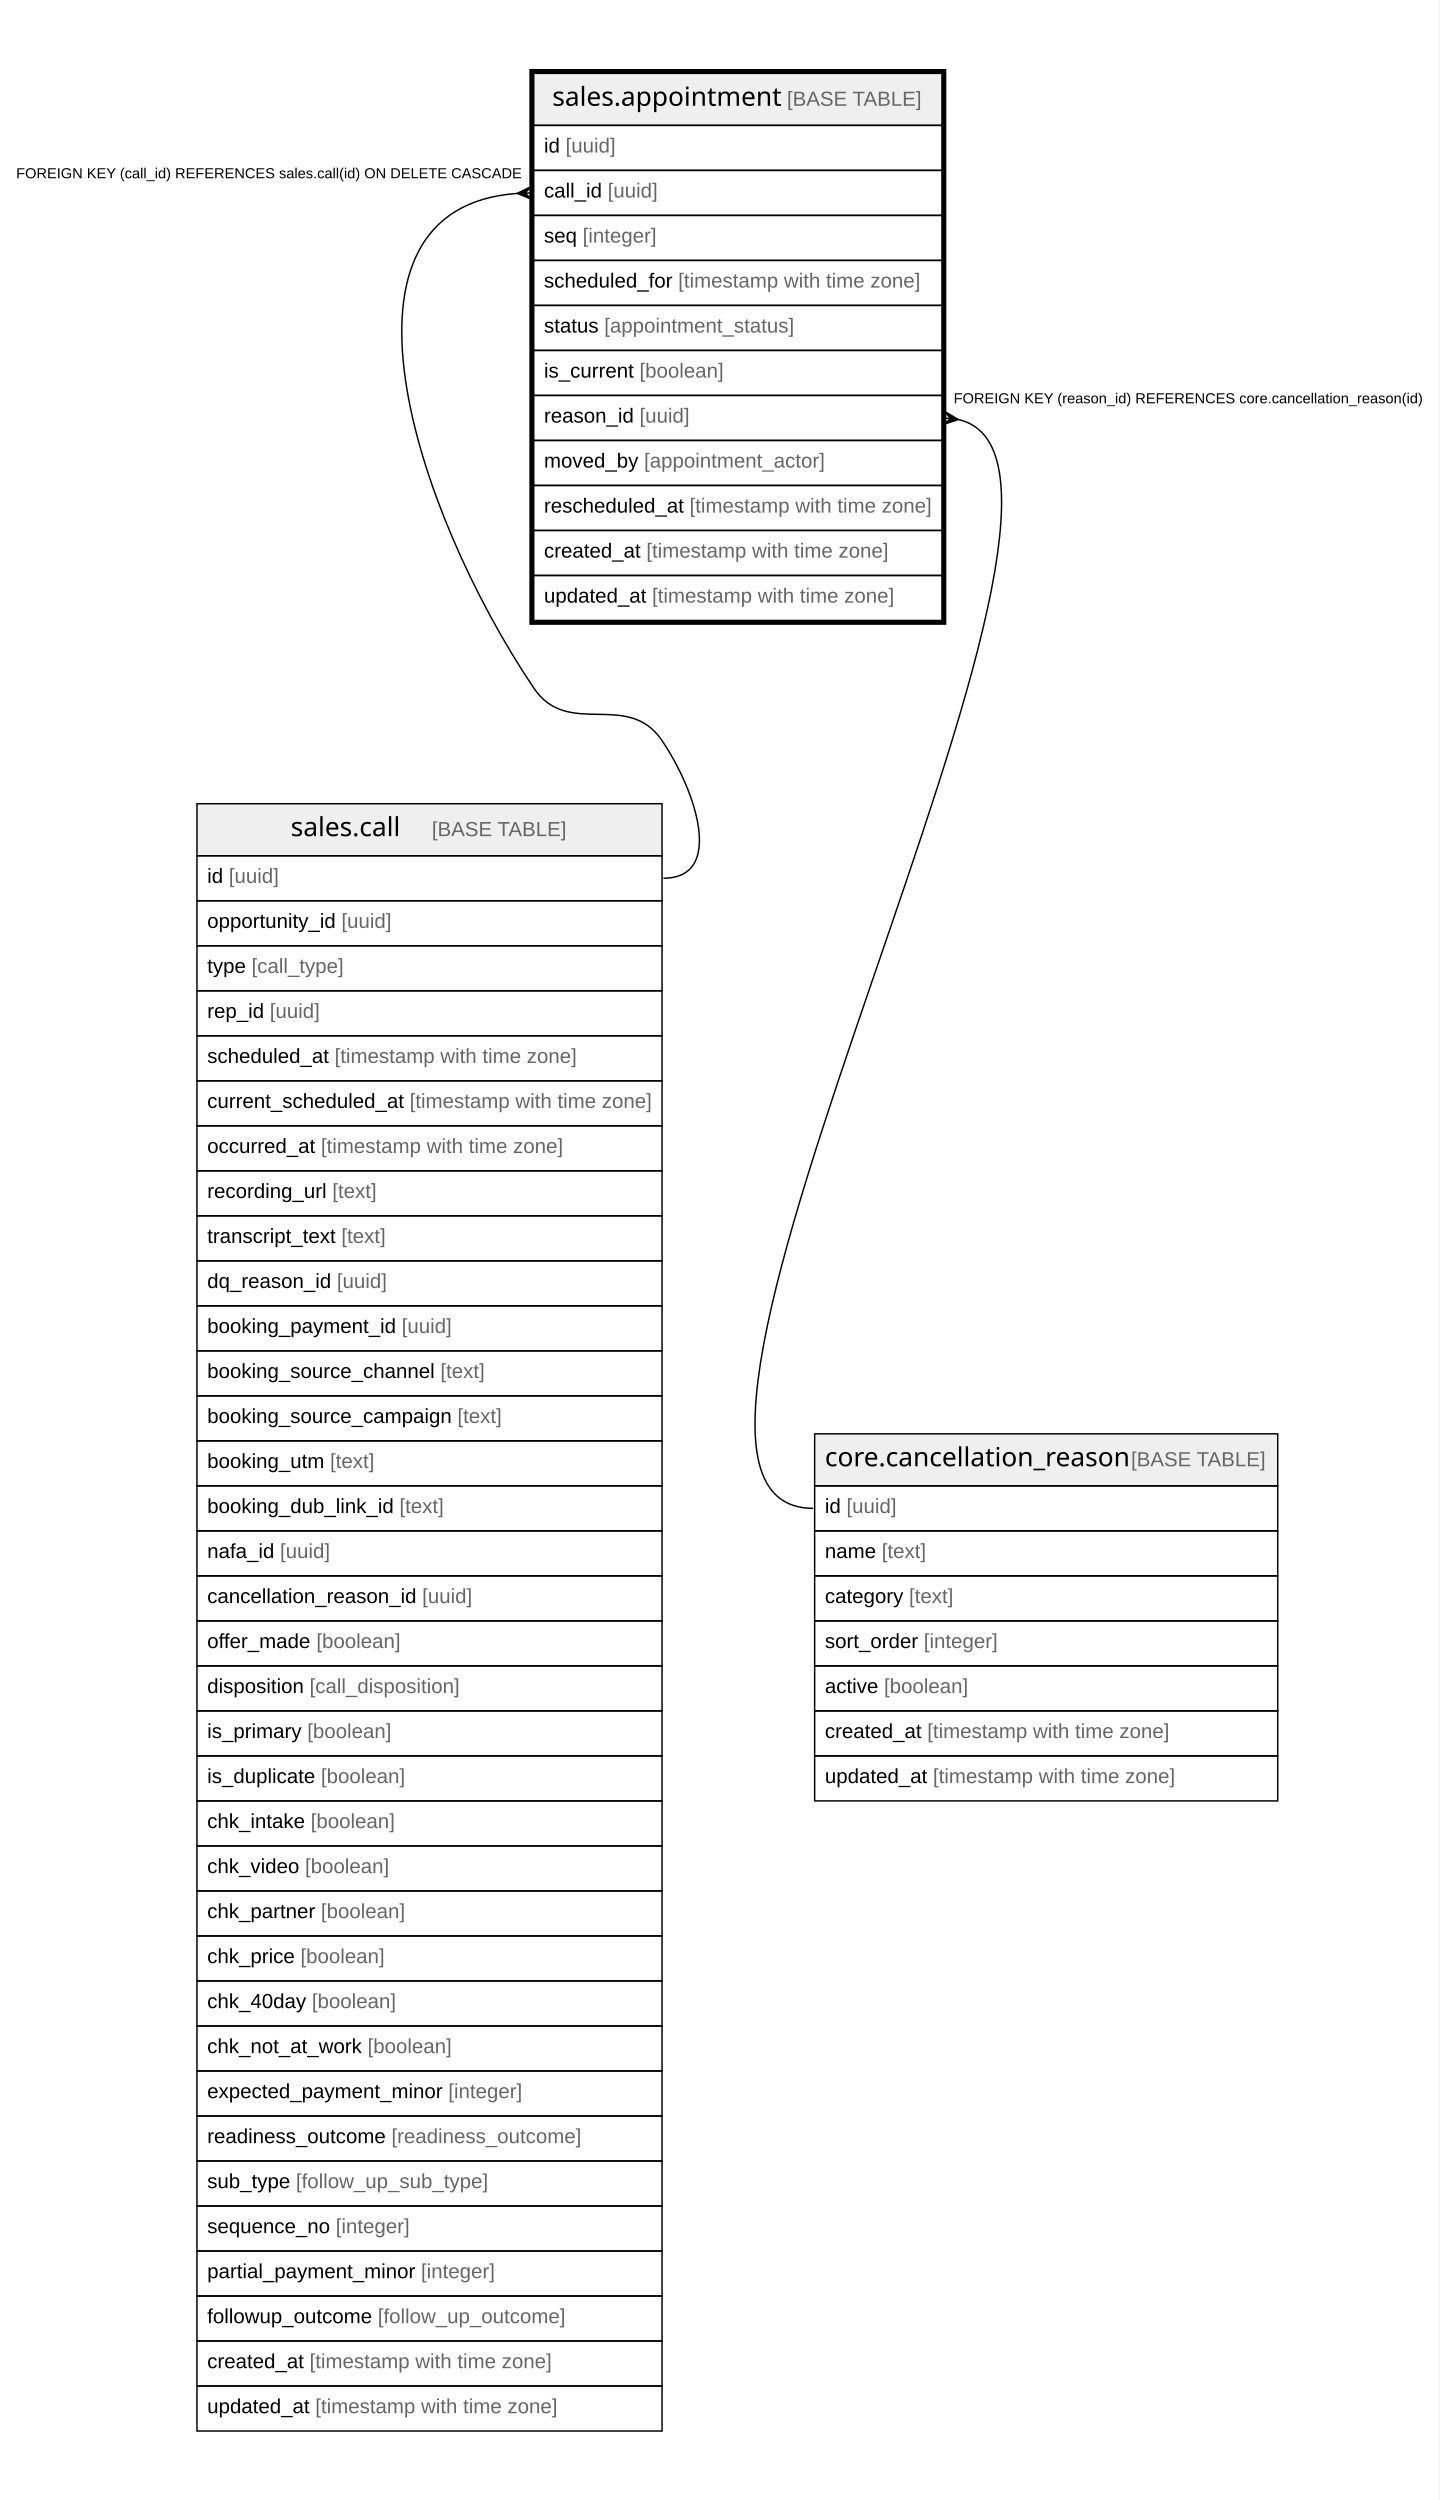
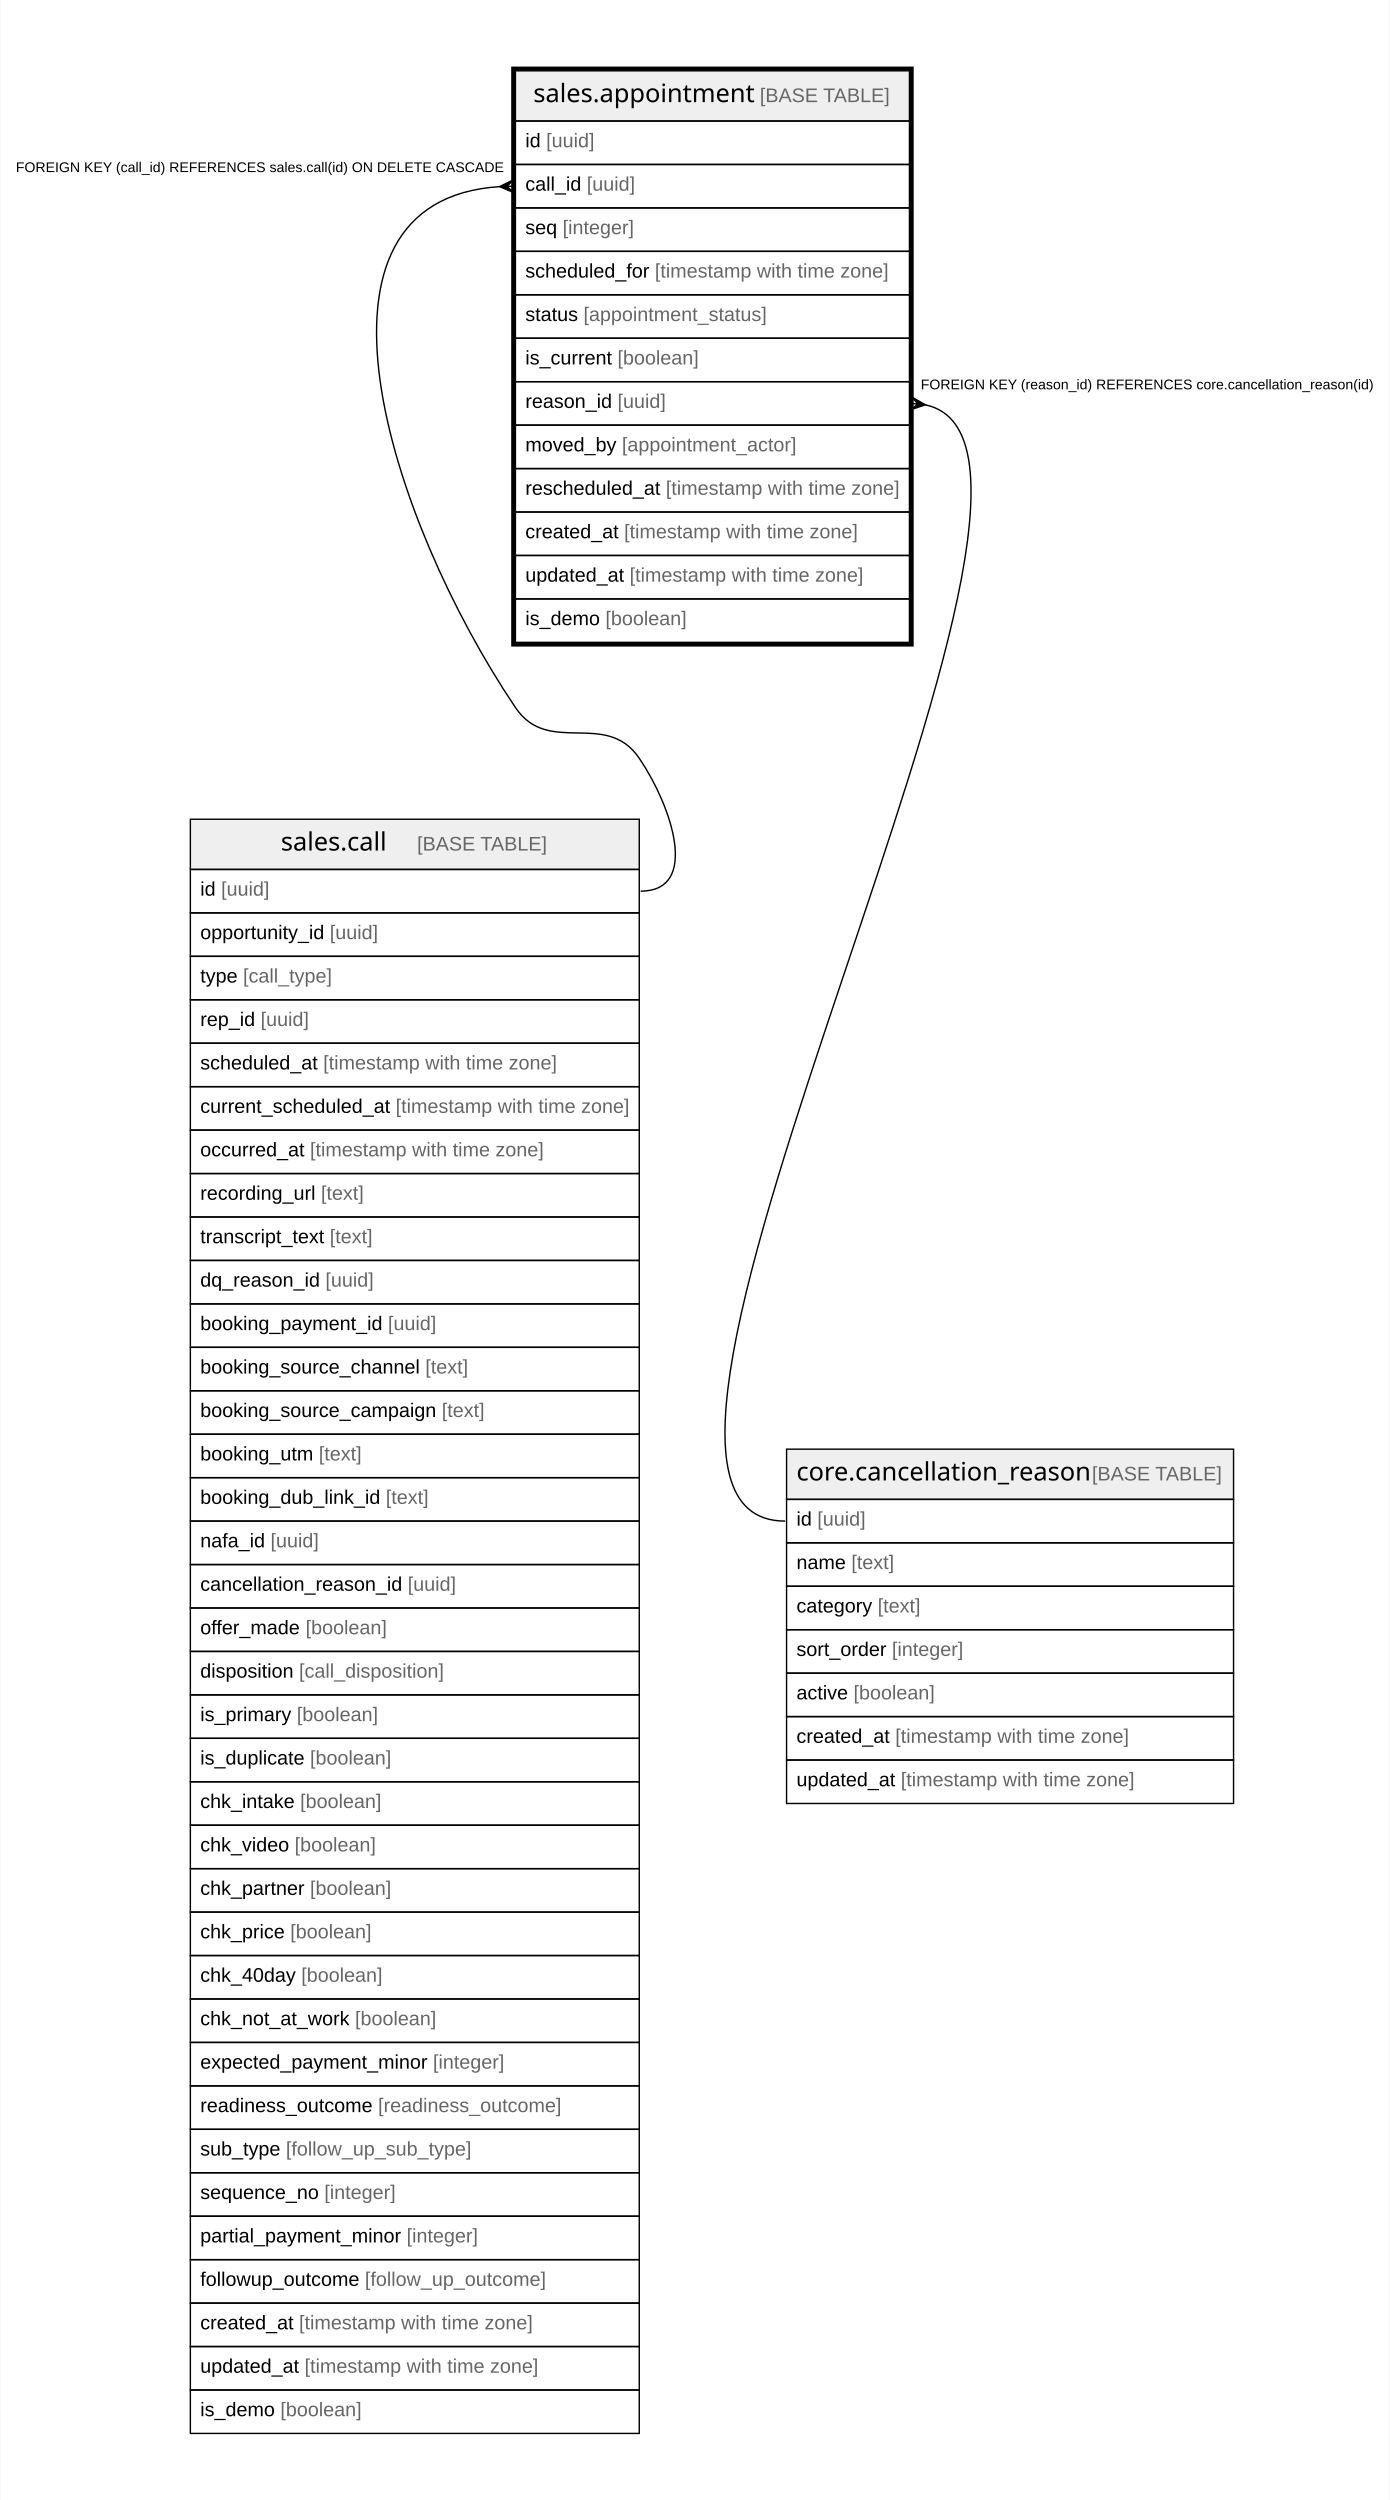
- <svg xmlns="http://www.w3.org/2000/svg" width="985pt" height="1711pt" viewBox="0.00 0.00 984.77 1710.80">
-   <g id="graph0" class="graph" transform="scale(1 1) rotate(0) translate(4 1706.8)">
-     <polygon fill="white" stroke="none" points="-4,4 -4,-1706.8 980.77,-1706.8 980.77,4 -4,4" />
+ <svg xmlns="http://www.w3.org/2000/svg" width="985pt" height="1772pt" viewBox="0.00 0.00 984.77 1772.40">
+   <g id="graph0" class="graph" transform="scale(1 1) rotate(0) translate(4 1768.4)">
+     <polygon fill="white" stroke="none" points="-4,4 -4,-1768.4 980.77,-1768.4 980.77,4 -4,4" />
    <g id="node1" class="node">
-       <polygon fill="#efefef" stroke="none" points="361.19,-1621 361.19,-1656.6 640.54,-1656.6 640.54,-1621 361.19,-1621" />
-       <polygon fill="none" stroke="black" points="361.19,-1621 361.19,-1656.6 640.54,-1656.6 640.54,-1621 361.19,-1621" />
-       <text text-anchor="start" x="373.88" y="-1634.4" font-family="Arial Bold" font-size="18.00">sales.appointment</text>
-       <text text-anchor="start" x="503.35" y="-1634.4" font-family="Arial" font-size="14.00">    </text>
-       <text text-anchor="start" x="534.47" y="-1634.4" font-family="Arial" font-size="14.00" fill="#666666">[BASE TABLE]</text>
+       <polygon fill="#efefef" stroke="none" points="361.19,-1682.6 361.19,-1718.2 640.54,-1718.2 640.54,-1682.6 361.19,-1682.6" />
+       <polygon fill="none" stroke="black" points="361.19,-1682.6 361.19,-1718.2 640.54,-1718.2 640.54,-1682.6 361.19,-1682.6" />
+       <text text-anchor="start" x="373.88" y="-1696" font-family="Arial Bold" font-size="18.00">sales.appointment</text>
+       <text text-anchor="start" x="503.35" y="-1696" font-family="Arial" font-size="14.00">    </text>
+       <text text-anchor="start" x="534.47" y="-1696" font-family="Arial" font-size="14.00" fill="#666666">[BASE TABLE]</text>
+       <polygon fill="none" stroke="black" points="361.19,-1651.8 361.19,-1682.6 640.54,-1682.6 640.54,-1651.8 361.19,-1651.8" />
+       <text text-anchor="start" x="368.19" y="-1664" font-family="Arial" font-size="14.00">id </text>
+       <text text-anchor="start" x="382.97" y="-1664" font-family="Arial" font-size="14.00" fill="#666666">[uuid]</text>
+       <polygon fill="none" stroke="black" points="361.19,-1621 361.19,-1651.8 640.54,-1651.8 640.54,-1621 361.19,-1621" />
+       <text text-anchor="start" x="368.19" y="-1633.2" font-family="Arial" font-size="14.00">call_id </text>
+       <text text-anchor="start" x="411.77" y="-1633.2" font-family="Arial" font-size="14.00" fill="#666666">[uuid]</text>
      <polygon fill="none" stroke="black" points="361.19,-1590.2 361.19,-1621 640.54,-1621 640.54,-1590.2 361.19,-1590.2" />
-       <text text-anchor="start" x="368.19" y="-1602.4" font-family="Arial" font-size="14.00">id </text>
-       <text text-anchor="start" x="382.97" y="-1602.4" font-family="Arial" font-size="14.00" fill="#666666">[uuid]</text>
+       <text text-anchor="start" x="368.19" y="-1602.4" font-family="Arial" font-size="14.00">seq </text>
+       <text text-anchor="start" x="394.65" y="-1602.4" font-family="Arial" font-size="14.00" fill="#666666">[integer]</text>
      <polygon fill="none" stroke="black" points="361.19,-1559.4 361.19,-1590.2 640.54,-1590.2 640.54,-1559.4 361.19,-1559.4" />
-       <text text-anchor="start" x="368.19" y="-1571.6" font-family="Arial" font-size="14.00">call_id </text>
-       <text text-anchor="start" x="411.77" y="-1571.6" font-family="Arial" font-size="14.00" fill="#666666">[uuid]</text>
+       <text text-anchor="start" x="368.19" y="-1571.6" font-family="Arial" font-size="14.00">scheduled_for </text>
+       <text text-anchor="start" x="460.03" y="-1571.6" font-family="Arial" font-size="14.00" fill="#666666">[timestamp with time zone]</text>
      <polygon fill="none" stroke="black" points="361.19,-1528.6 361.19,-1559.4 640.54,-1559.4 640.54,-1528.6 361.19,-1528.6" />
-       <text text-anchor="start" x="368.19" y="-1540.8" font-family="Arial" font-size="14.00">seq </text>
-       <text text-anchor="start" x="394.65" y="-1540.8" font-family="Arial" font-size="14.00" fill="#666666">[integer]</text>
+       <text text-anchor="start" x="368.19" y="-1540.8" font-family="Arial" font-size="14.00">status </text>
+       <text text-anchor="start" x="409.43" y="-1540.8" font-family="Arial" font-size="14.00" fill="#666666">[appointment_status]</text>
      <polygon fill="none" stroke="black" points="361.19,-1497.8 361.19,-1528.6 640.54,-1528.6 640.54,-1497.8 361.19,-1497.8" />
-       <text text-anchor="start" x="368.19" y="-1510" font-family="Arial" font-size="14.00">scheduled_for </text>
-       <text text-anchor="start" x="460.03" y="-1510" font-family="Arial" font-size="14.00" fill="#666666">[timestamp with time zone]</text>
+       <text text-anchor="start" x="368.19" y="-1510" font-family="Arial" font-size="14.00">is_current </text>
+       <text text-anchor="start" x="433.54" y="-1510" font-family="Arial" font-size="14.00" fill="#666666">[boolean]</text>
      <polygon fill="none" stroke="black" points="361.19,-1467 361.19,-1497.8 640.54,-1497.8 640.54,-1467 361.19,-1467" />
-       <text text-anchor="start" x="368.19" y="-1479.2" font-family="Arial" font-size="14.00">status </text>
-       <text text-anchor="start" x="409.43" y="-1479.2" font-family="Arial" font-size="14.00" fill="#666666">[appointment_status]</text>
+       <text text-anchor="start" x="368.19" y="-1479.2" font-family="Arial" font-size="14.00">reason_id </text>
+       <text text-anchor="start" x="433.57" y="-1479.2" font-family="Arial" font-size="14.00" fill="#666666">[uuid]</text>
      <polygon fill="none" stroke="black" points="361.19,-1436.2 361.19,-1467 640.54,-1467 640.54,-1436.2 361.19,-1436.2" />
-       <text text-anchor="start" x="368.19" y="-1448.4" font-family="Arial" font-size="14.00">is_current </text>
-       <text text-anchor="start" x="433.54" y="-1448.4" font-family="Arial" font-size="14.00" fill="#666666">[boolean]</text>
+       <text text-anchor="start" x="368.19" y="-1448.4" font-family="Arial" font-size="14.00">moved_by </text>
+       <text text-anchor="start" x="436.67" y="-1448.4" font-family="Arial" font-size="14.00" fill="#666666">[appointment_actor]</text>
      <polygon fill="none" stroke="black" points="361.19,-1405.4 361.19,-1436.2 640.54,-1436.2 640.54,-1405.4 361.19,-1405.4" />
-       <text text-anchor="start" x="368.19" y="-1417.6" font-family="Arial" font-size="14.00">reason_id </text>
-       <text text-anchor="start" x="433.57" y="-1417.6" font-family="Arial" font-size="14.00" fill="#666666">[uuid]</text>
+       <text text-anchor="start" x="368.19" y="-1417.6" font-family="Arial" font-size="14.00">rescheduled_at </text>
+       <text text-anchor="start" x="467.81" y="-1417.6" font-family="Arial" font-size="14.00" fill="#666666">[timestamp with time zone]</text>
      <polygon fill="none" stroke="black" points="361.19,-1374.6 361.19,-1405.4 640.54,-1405.4 640.54,-1374.6 361.19,-1374.6" />
-       <text text-anchor="start" x="368.19" y="-1386.8" font-family="Arial" font-size="14.00">moved_by </text>
-       <text text-anchor="start" x="436.67" y="-1386.8" font-family="Arial" font-size="14.00" fill="#666666">[appointment_actor]</text>
+       <text text-anchor="start" x="368.19" y="-1386.8" font-family="Arial" font-size="14.00">created_at </text>
+       <text text-anchor="start" x="438.23" y="-1386.8" font-family="Arial" font-size="14.00" fill="#666666">[timestamp with time zone]</text>
      <polygon fill="none" stroke="black" points="361.19,-1343.8 361.19,-1374.6 640.54,-1374.6 640.54,-1343.8 361.19,-1343.8" />
-       <text text-anchor="start" x="368.19" y="-1356" font-family="Arial" font-size="14.00">rescheduled_at </text>
-       <text text-anchor="start" x="467.81" y="-1356" font-family="Arial" font-size="14.00" fill="#666666">[timestamp with time zone]</text>
+       <text text-anchor="start" x="368.19" y="-1356" font-family="Arial" font-size="14.00">updated_at </text>
+       <text text-anchor="start" x="442.14" y="-1356" font-family="Arial" font-size="14.00" fill="#666666">[timestamp with time zone]</text>
      <polygon fill="none" stroke="black" points="361.19,-1313 361.19,-1343.8 640.54,-1343.8 640.54,-1313 361.19,-1313" />
-       <text text-anchor="start" x="368.19" y="-1325.2" font-family="Arial" font-size="14.00">created_at </text>
-       <text text-anchor="start" x="438.23" y="-1325.2" font-family="Arial" font-size="14.00" fill="#666666">[timestamp with time zone]</text>
-       <polygon fill="none" stroke="black" points="361.19,-1282.2 361.19,-1313 640.54,-1313 640.54,-1282.2 361.19,-1282.2" />
-       <text text-anchor="start" x="368.19" y="-1294.4" font-family="Arial" font-size="14.00">updated_at </text>
-       <text text-anchor="start" x="442.14" y="-1294.4" font-family="Arial" font-size="14.00" fill="#666666">[timestamp with time zone]</text>
-       <polygon fill="none" stroke="black" stroke-width="3" points="359.69,-1280.7 359.69,-1658.1 642.04,-1658.1 642.04,-1280.7 359.69,-1280.7" />
+       <text text-anchor="start" x="368.19" y="-1325.2" font-family="Arial" font-size="14.00">is_demo </text>
+       <text text-anchor="start" x="424.99" y="-1325.2" font-family="Arial" font-size="14.00" fill="#666666">[boolean]</text>
+       <polygon fill="none" stroke="black" stroke-width="3" points="359.69,-1311.5 359.69,-1719.7 642.04,-1719.7 642.04,-1311.5 359.69,-1311.5" />
    </g>
    <g id="node2" class="node">
-       <polygon fill="#efefef" stroke="none" points="130.73,-1121.2 130.73,-1156.8 448.99,-1156.8 448.99,-1121.2 130.73,-1121.2" />
-       <polygon fill="none" stroke="black" points="130.73,-1121.2 130.73,-1156.8 448.99,-1156.8 448.99,-1121.2 130.73,-1121.2" />
-       <text text-anchor="start" x="194.88" y="-1134.6" font-family="Arial Bold" font-size="18.00">sales.call</text>
-       <text text-anchor="start" x="260.35" y="-1134.6" font-family="Arial" font-size="14.00">    </text>
-       <text text-anchor="start" x="291.47" y="-1134.6" font-family="Arial" font-size="14.00" fill="#666666">[BASE TABLE]</text>
+       <polygon fill="#efefef" stroke="none" points="130.73,-1152 130.73,-1187.6 448.99,-1187.6 448.99,-1152 130.73,-1152" />
+       <polygon fill="none" stroke="black" points="130.73,-1152 130.73,-1187.6 448.99,-1187.6 448.99,-1152 130.73,-1152" />
+       <text text-anchor="start" x="194.88" y="-1165.4" font-family="Arial Bold" font-size="18.00">sales.call</text>
+       <text text-anchor="start" x="260.35" y="-1165.4" font-family="Arial" font-size="14.00">    </text>
+       <text text-anchor="start" x="291.47" y="-1165.4" font-family="Arial" font-size="14.00" fill="#666666">[BASE TABLE]</text>
+       <polygon fill="none" stroke="black" points="130.73,-1121.2 130.73,-1152 448.99,-1152 448.99,-1121.2 130.73,-1121.2" />
+       <text text-anchor="start" x="137.73" y="-1133.4" font-family="Arial" font-size="14.00">id </text>
+       <text text-anchor="start" x="152.52" y="-1133.4" font-family="Arial" font-size="14.00" fill="#666666">[uuid]</text>
      <polygon fill="none" stroke="black" points="130.73,-1090.4 130.73,-1121.2 448.99,-1121.2 448.99,-1090.4 130.73,-1090.4" />
-       <text text-anchor="start" x="137.73" y="-1102.6" font-family="Arial" font-size="14.00">id </text>
-       <text text-anchor="start" x="152.52" y="-1102.6" font-family="Arial" font-size="14.00" fill="#666666">[uuid]</text>
+       <text text-anchor="start" x="137.73" y="-1102.6" font-family="Arial" font-size="14.00">opportunity_id </text>
+       <text text-anchor="start" x="229.57" y="-1102.6" font-family="Arial" font-size="14.00" fill="#666666">[uuid]</text>
      <polygon fill="none" stroke="black" points="130.73,-1059.6 130.73,-1090.4 448.99,-1090.4 448.99,-1059.6 130.73,-1059.6" />
-       <text text-anchor="start" x="137.73" y="-1071.8" font-family="Arial" font-size="14.00">opportunity_id </text>
-       <text text-anchor="start" x="229.57" y="-1071.8" font-family="Arial" font-size="14.00" fill="#666666">[uuid]</text>
+       <text text-anchor="start" x="137.73" y="-1071.8" font-family="Arial" font-size="14.00">type </text>
+       <text text-anchor="start" x="168.08" y="-1071.8" font-family="Arial" font-size="14.00" fill="#666666">[call_type]</text>
      <polygon fill="none" stroke="black" points="130.73,-1028.8 130.73,-1059.6 448.99,-1059.6 448.99,-1028.8 130.73,-1028.8" />
-       <text text-anchor="start" x="137.73" y="-1041" font-family="Arial" font-size="14.00">type </text>
-       <text text-anchor="start" x="168.08" y="-1041" font-family="Arial" font-size="14.00" fill="#666666">[call_type]</text>
+       <text text-anchor="start" x="137.73" y="-1041" font-family="Arial" font-size="14.00">rep_id </text>
+       <text text-anchor="start" x="180.54" y="-1041" font-family="Arial" font-size="14.00" fill="#666666">[uuid]</text>
      <polygon fill="none" stroke="black" points="130.73,-998 130.73,-1028.8 448.99,-1028.8 448.99,-998 130.73,-998" />
-       <text text-anchor="start" x="137.73" y="-1010.2" font-family="Arial" font-size="14.00">rep_id </text>
-       <text text-anchor="start" x="180.54" y="-1010.2" font-family="Arial" font-size="14.00" fill="#666666">[uuid]</text>
+       <text text-anchor="start" x="137.73" y="-1010.2" font-family="Arial" font-size="14.00">scheduled_at </text>
+       <text text-anchor="start" x="224.91" y="-1010.2" font-family="Arial" font-size="14.00" fill="#666666">[timestamp with time zone]</text>
      <polygon fill="none" stroke="black" points="130.73,-967.2 130.73,-998 448.99,-998 448.99,-967.2 130.73,-967.2" />
-       <text text-anchor="start" x="137.73" y="-979.4" font-family="Arial" font-size="14.00">scheduled_at </text>
-       <text text-anchor="start" x="224.91" y="-979.4" font-family="Arial" font-size="14.00" fill="#666666">[timestamp with time zone]</text>
+       <text text-anchor="start" x="137.73" y="-979.4" font-family="Arial" font-size="14.00">current_scheduled_at </text>
+       <text text-anchor="start" x="276.27" y="-979.4" font-family="Arial" font-size="14.00" fill="#666666">[timestamp with time zone]</text>
      <polygon fill="none" stroke="black" points="130.73,-936.4 130.73,-967.2 448.99,-967.2 448.99,-936.4 130.73,-936.4" />
-       <text text-anchor="start" x="137.73" y="-948.6" font-family="Arial" font-size="14.00">current_scheduled_at </text>
-       <text text-anchor="start" x="276.27" y="-948.6" font-family="Arial" font-size="14.00" fill="#666666">[timestamp with time zone]</text>
+       <text text-anchor="start" x="137.73" y="-948.6" font-family="Arial" font-size="14.00">occurred_at </text>
+       <text text-anchor="start" x="215.55" y="-948.6" font-family="Arial" font-size="14.00" fill="#666666">[timestamp with time zone]</text>
      <polygon fill="none" stroke="black" points="130.73,-905.6 130.73,-936.4 448.99,-936.4 448.99,-905.6 130.73,-905.6" />
-       <text text-anchor="start" x="137.73" y="-917.8" font-family="Arial" font-size="14.00">occurred_at </text>
-       <text text-anchor="start" x="215.55" y="-917.8" font-family="Arial" font-size="14.00" fill="#666666">[timestamp with time zone]</text>
+       <text text-anchor="start" x="137.73" y="-917.8" font-family="Arial" font-size="14.00">recording_url </text>
+       <text text-anchor="start" x="223.33" y="-917.8" font-family="Arial" font-size="14.00" fill="#666666">[text]</text>
      <polygon fill="none" stroke="black" points="130.73,-874.8 130.73,-905.6 448.99,-905.6 448.99,-874.8 130.73,-874.8" />
-       <text text-anchor="start" x="137.73" y="-887" font-family="Arial" font-size="14.00">recording_url </text>
-       <text text-anchor="start" x="223.33" y="-887" font-family="Arial" font-size="14.00" fill="#666666">[text]</text>
+       <text text-anchor="start" x="137.73" y="-887" font-family="Arial" font-size="14.00">transcript_text </text>
+       <text text-anchor="start" x="229.54" y="-887" font-family="Arial" font-size="14.00" fill="#666666">[text]</text>
      <polygon fill="none" stroke="black" points="130.73,-844 130.73,-874.8 448.99,-874.8 448.99,-844 130.73,-844" />
-       <text text-anchor="start" x="137.73" y="-856.2" font-family="Arial" font-size="14.00">transcript_text </text>
-       <text text-anchor="start" x="229.54" y="-856.2" font-family="Arial" font-size="14.00" fill="#666666">[text]</text>
+       <text text-anchor="start" x="137.73" y="-856.2" font-family="Arial" font-size="14.00">dq_reason_id </text>
+       <text text-anchor="start" x="226.47" y="-856.2" font-family="Arial" font-size="14.00" fill="#666666">[uuid]</text>
      <polygon fill="none" stroke="black" points="130.73,-813.2 130.73,-844 448.99,-844 448.99,-813.2 130.73,-813.2" />
-       <text text-anchor="start" x="137.73" y="-825.4" font-family="Arial" font-size="14.00">dq_reason_id </text>
-       <text text-anchor="start" x="226.47" y="-825.4" font-family="Arial" font-size="14.00" fill="#666666">[uuid]</text>
+       <text text-anchor="start" x="137.73" y="-825.4" font-family="Arial" font-size="14.00">booking_payment_id </text>
+       <text text-anchor="start" x="270.83" y="-825.4" font-family="Arial" font-size="14.00" fill="#666666">[uuid]</text>
      <polygon fill="none" stroke="black" points="130.73,-782.4 130.73,-813.2 448.99,-813.2 448.99,-782.4 130.73,-782.4" />
-       <text text-anchor="start" x="137.73" y="-794.6" font-family="Arial" font-size="14.00">booking_payment_id </text>
-       <text text-anchor="start" x="270.83" y="-794.6" font-family="Arial" font-size="14.00" fill="#666666">[uuid]</text>
+       <text text-anchor="start" x="137.73" y="-794.6" font-family="Arial" font-size="14.00">booking_source_channel </text>
+       <text text-anchor="start" x="297.3" y="-794.6" font-family="Arial" font-size="14.00" fill="#666666">[text]</text>
      <polygon fill="none" stroke="black" points="130.73,-751.6 130.73,-782.4 448.99,-782.4 448.99,-751.6 130.73,-751.6" />
-       <text text-anchor="start" x="137.73" y="-763.8" font-family="Arial" font-size="14.00">booking_source_channel </text>
-       <text text-anchor="start" x="297.3" y="-763.8" font-family="Arial" font-size="14.00" fill="#666666">[text]</text>
+       <text text-anchor="start" x="137.73" y="-763.8" font-family="Arial" font-size="14.00">booking_source_campaign </text>
+       <text text-anchor="start" x="308.96" y="-763.8" font-family="Arial" font-size="14.00" fill="#666666">[text]</text>
      <polygon fill="none" stroke="black" points="130.73,-720.8 130.73,-751.6 448.99,-751.6 448.99,-720.8 130.73,-720.8" />
-       <text text-anchor="start" x="137.73" y="-733" font-family="Arial" font-size="14.00">booking_source_campaign </text>
-       <text text-anchor="start" x="308.96" y="-733" font-family="Arial" font-size="14.00" fill="#666666">[text]</text>
+       <text text-anchor="start" x="137.73" y="-733" font-family="Arial" font-size="14.00">booking_utm </text>
+       <text text-anchor="start" x="221.79" y="-733" font-family="Arial" font-size="14.00" fill="#666666">[text]</text>
      <polygon fill="none" stroke="black" points="130.73,-690 130.73,-720.8 448.99,-720.8 448.99,-690 130.73,-690" />
-       <text text-anchor="start" x="137.73" y="-702.2" font-family="Arial" font-size="14.00">booking_utm </text>
-       <text text-anchor="start" x="221.79" y="-702.2" font-family="Arial" font-size="14.00" fill="#666666">[text]</text>
+       <text text-anchor="start" x="137.73" y="-702.2" font-family="Arial" font-size="14.00">booking_dub_link_id </text>
+       <text text-anchor="start" x="269.28" y="-702.2" font-family="Arial" font-size="14.00" fill="#666666">[text]</text>
      <polygon fill="none" stroke="black" points="130.73,-659.2 130.73,-690 448.99,-690 448.99,-659.2 130.73,-659.2" />
-       <text text-anchor="start" x="137.73" y="-671.4" font-family="Arial" font-size="14.00">booking_dub_link_id </text>
-       <text text-anchor="start" x="269.28" y="-671.4" font-family="Arial" font-size="14.00" fill="#666666">[text]</text>
+       <text text-anchor="start" x="137.73" y="-671.4" font-family="Arial" font-size="14.00">nafa_id </text>
+       <text text-anchor="start" x="187.55" y="-671.4" font-family="Arial" font-size="14.00" fill="#666666">[uuid]</text>
      <polygon fill="none" stroke="black" points="130.73,-628.4 130.73,-659.2 448.99,-659.2 448.99,-628.4 130.73,-628.4" />
-       <text text-anchor="start" x="137.73" y="-640.6" font-family="Arial" font-size="14.00">nafa_id </text>
-       <text text-anchor="start" x="187.55" y="-640.6" font-family="Arial" font-size="14.00" fill="#666666">[uuid]</text>
+       <text text-anchor="start" x="137.73" y="-640.6" font-family="Arial" font-size="14.00">cancellation_reason_id </text>
+       <text text-anchor="start" x="284.83" y="-640.6" font-family="Arial" font-size="14.00" fill="#666666">[uuid]</text>
      <polygon fill="none" stroke="black" points="130.73,-597.6 130.73,-628.4 448.99,-628.4 448.99,-597.6 130.73,-597.6" />
-       <text text-anchor="start" x="137.73" y="-609.8" font-family="Arial" font-size="14.00">cancellation_reason_id </text>
-       <text text-anchor="start" x="284.83" y="-609.8" font-family="Arial" font-size="14.00" fill="#666666">[uuid]</text>
+       <text text-anchor="start" x="137.73" y="-609.8" font-family="Arial" font-size="14.00">offer_made </text>
+       <text text-anchor="start" x="212.44" y="-609.8" font-family="Arial" font-size="14.00" fill="#666666">[boolean]</text>
      <polygon fill="none" stroke="black" points="130.73,-566.8 130.73,-597.6 448.99,-597.6 448.99,-566.8 130.73,-566.8" />
-       <text text-anchor="start" x="137.73" y="-579" font-family="Arial" font-size="14.00">offer_made </text>
-       <text text-anchor="start" x="212.44" y="-579" font-family="Arial" font-size="14.00" fill="#666666">[boolean]</text>
+       <text text-anchor="start" x="137.73" y="-579" font-family="Arial" font-size="14.00">disposition </text>
+       <text text-anchor="start" x="207.77" y="-579" font-family="Arial" font-size="14.00" fill="#666666">[call_disposition]</text>
      <polygon fill="none" stroke="black" points="130.73,-536 130.73,-566.8 448.99,-566.8 448.99,-536 130.73,-536" />
-       <text text-anchor="start" x="137.73" y="-548.2" font-family="Arial" font-size="14.00">disposition </text>
-       <text text-anchor="start" x="207.77" y="-548.2" font-family="Arial" font-size="14.00" fill="#666666">[call_disposition]</text>
+       <text text-anchor="start" x="137.73" y="-548.2" font-family="Arial" font-size="14.00">is_primary </text>
+       <text text-anchor="start" x="206.19" y="-548.2" font-family="Arial" font-size="14.00" fill="#666666">[boolean]</text>
      <polygon fill="none" stroke="black" points="130.73,-505.2 130.73,-536 448.99,-536 448.99,-505.2 130.73,-505.2" />
-       <text text-anchor="start" x="137.73" y="-517.4" font-family="Arial" font-size="14.00">is_primary </text>
-       <text text-anchor="start" x="206.19" y="-517.4" font-family="Arial" font-size="14.00" fill="#666666">[boolean]</text>
+       <text text-anchor="start" x="137.73" y="-517.4" font-family="Arial" font-size="14.00">is_duplicate </text>
+       <text text-anchor="start" x="215.56" y="-517.4" font-family="Arial" font-size="14.00" fill="#666666">[boolean]</text>
      <polygon fill="none" stroke="black" points="130.73,-474.4 130.73,-505.2 448.99,-505.2 448.99,-474.4 130.73,-474.4" />
-       <text text-anchor="start" x="137.73" y="-486.6" font-family="Arial" font-size="14.00">is_duplicate </text>
-       <text text-anchor="start" x="215.56" y="-486.6" font-family="Arial" font-size="14.00" fill="#666666">[boolean]</text>
+       <text text-anchor="start" x="137.73" y="-486.6" font-family="Arial" font-size="14.00">chk_intake </text>
+       <text text-anchor="start" x="208.55" y="-486.6" font-family="Arial" font-size="14.00" fill="#666666">[boolean]</text>
      <polygon fill="none" stroke="black" points="130.73,-443.6 130.73,-474.4 448.99,-474.4 448.99,-443.6 130.73,-443.6" />
-       <text text-anchor="start" x="137.73" y="-455.8" font-family="Arial" font-size="14.00">chk_intake </text>
-       <text text-anchor="start" x="208.55" y="-455.8" font-family="Arial" font-size="14.00" fill="#666666">[boolean]</text>
+       <text text-anchor="start" x="137.73" y="-455.8" font-family="Arial" font-size="14.00">chk_video </text>
+       <text text-anchor="start" x="204.66" y="-455.8" font-family="Arial" font-size="14.00" fill="#666666">[boolean]</text>
      <polygon fill="none" stroke="black" points="130.73,-412.8 130.73,-443.6 448.99,-443.6 448.99,-412.8 130.73,-412.8" />
-       <text text-anchor="start" x="137.73" y="-425" font-family="Arial" font-size="14.00">chk_video </text>
-       <text text-anchor="start" x="204.66" y="-425" font-family="Arial" font-size="14.00" fill="#666666">[boolean]</text>
+       <text text-anchor="start" x="137.73" y="-425" font-family="Arial" font-size="14.00">chk_partner </text>
+       <text text-anchor="start" x="215.55" y="-425" font-family="Arial" font-size="14.00" fill="#666666">[boolean]</text>
      <polygon fill="none" stroke="black" points="130.73,-382 130.73,-412.8 448.99,-412.8 448.99,-382 130.73,-382" />
-       <text text-anchor="start" x="137.73" y="-394.2" font-family="Arial" font-size="14.00">chk_partner </text>
-       <text text-anchor="start" x="215.55" y="-394.2" font-family="Arial" font-size="14.00" fill="#666666">[boolean]</text>
+       <text text-anchor="start" x="137.73" y="-394.2" font-family="Arial" font-size="14.00">chk_price </text>
+       <text text-anchor="start" x="201.54" y="-394.2" font-family="Arial" font-size="14.00" fill="#666666">[boolean]</text>
      <polygon fill="none" stroke="black" points="130.73,-351.2 130.73,-382 448.99,-382 448.99,-351.2 130.73,-351.2" />
-       <text text-anchor="start" x="137.73" y="-363.4" font-family="Arial" font-size="14.00">chk_price </text>
-       <text text-anchor="start" x="201.54" y="-363.4" font-family="Arial" font-size="14.00" fill="#666666">[boolean]</text>
+       <text text-anchor="start" x="137.73" y="-363.4" font-family="Arial" font-size="14.00">chk_40day </text>
+       <text text-anchor="start" x="209.34" y="-363.4" font-family="Arial" font-size="14.00" fill="#666666">[boolean]</text>
      <polygon fill="none" stroke="black" points="130.73,-320.4 130.73,-351.2 448.99,-351.2 448.99,-320.4 130.73,-320.4" />
-       <text text-anchor="start" x="137.73" y="-332.6" font-family="Arial" font-size="14.00">chk_40day </text>
-       <text text-anchor="start" x="209.34" y="-332.6" font-family="Arial" font-size="14.00" fill="#666666">[boolean]</text>
+       <text text-anchor="start" x="137.73" y="-332.6" font-family="Arial" font-size="14.00">chk_not_at_work </text>
+       <text text-anchor="start" x="247.46" y="-332.6" font-family="Arial" font-size="14.00" fill="#666666">[boolean]</text>
      <polygon fill="none" stroke="black" points="130.73,-289.6 130.73,-320.4 448.99,-320.4 448.99,-289.6 130.73,-289.6" />
-       <text text-anchor="start" x="137.73" y="-301.8" font-family="Arial" font-size="14.00">chk_not_at_work </text>
-       <text text-anchor="start" x="247.46" y="-301.8" font-family="Arial" font-size="14.00" fill="#666666">[boolean]</text>
+       <text text-anchor="start" x="137.73" y="-301.8" font-family="Arial" font-size="14.00">expected_payment_minor </text>
+       <text text-anchor="start" x="302.72" y="-301.8" font-family="Arial" font-size="14.00" fill="#666666">[integer]</text>
      <polygon fill="none" stroke="black" points="130.73,-258.8 130.73,-289.6 448.99,-289.6 448.99,-258.8 130.73,-258.8" />
-       <text text-anchor="start" x="137.73" y="-271" font-family="Arial" font-size="14.00">expected_payment_minor </text>
-       <text text-anchor="start" x="302.72" y="-271" font-family="Arial" font-size="14.00" fill="#666666">[integer]</text>
+       <text text-anchor="start" x="137.73" y="-271" font-family="Arial" font-size="14.00">readiness_outcome </text>
+       <text text-anchor="start" x="263.81" y="-271" font-family="Arial" font-size="14.00" fill="#666666">[readiness_outcome]</text>
      <polygon fill="none" stroke="black" points="130.73,-228 130.73,-258.8 448.99,-258.8 448.99,-228 130.73,-228" />
-       <text text-anchor="start" x="137.73" y="-240.2" font-family="Arial" font-size="14.00">readiness_outcome </text>
-       <text text-anchor="start" x="263.81" y="-240.2" font-family="Arial" font-size="14.00" fill="#666666">[readiness_outcome]</text>
+       <text text-anchor="start" x="137.73" y="-240.2" font-family="Arial" font-size="14.00">sub_type </text>
+       <text text-anchor="start" x="198.44" y="-240.2" font-family="Arial" font-size="14.00" fill="#666666">[follow_up_sub_type]</text>
      <polygon fill="none" stroke="black" points="130.73,-197.2 130.73,-228 448.99,-228 448.99,-197.2 130.73,-197.2" />
-       <text text-anchor="start" x="137.73" y="-209.4" font-family="Arial" font-size="14.00">sub_type </text>
-       <text text-anchor="start" x="198.44" y="-209.4" font-family="Arial" font-size="14.00" fill="#666666">[follow_up_sub_type]</text>
+       <text text-anchor="start" x="137.73" y="-209.4" font-family="Arial" font-size="14.00">sequence_no </text>
+       <text text-anchor="start" x="225.7" y="-209.4" font-family="Arial" font-size="14.00" fill="#666666">[integer]</text>
      <polygon fill="none" stroke="black" points="130.73,-166.4 130.73,-197.2 448.99,-197.2 448.99,-166.4 130.73,-166.4" />
-       <text text-anchor="start" x="137.73" y="-178.6" font-family="Arial" font-size="14.00">sequence_no </text>
-       <text text-anchor="start" x="225.7" y="-178.6" font-family="Arial" font-size="14.00" fill="#666666">[integer]</text>
+       <text text-anchor="start" x="137.73" y="-178.6" font-family="Arial" font-size="14.00">partial_payment_minor </text>
+       <text text-anchor="start" x="284.03" y="-178.6" font-family="Arial" font-size="14.00" fill="#666666">[integer]</text>
      <polygon fill="none" stroke="black" points="130.73,-135.6 130.73,-166.4 448.99,-166.4 448.99,-135.6 130.73,-135.6" />
-       <text text-anchor="start" x="137.73" y="-147.8" font-family="Arial" font-size="14.00">partial_payment_minor </text>
-       <text text-anchor="start" x="284.03" y="-147.8" font-family="Arial" font-size="14.00" fill="#666666">[integer]</text>
+       <text text-anchor="start" x="137.73" y="-147.8" font-family="Arial" font-size="14.00">followup_outcome </text>
+       <text text-anchor="start" x="254.47" y="-147.8" font-family="Arial" font-size="14.00" fill="#666666">[follow_up_outcome]</text>
      <polygon fill="none" stroke="black" points="130.73,-104.8 130.73,-135.6 448.99,-135.6 448.99,-104.8 130.73,-104.8" />
-       <text text-anchor="start" x="137.73" y="-117" font-family="Arial" font-size="14.00">followup_outcome </text>
-       <text text-anchor="start" x="254.47" y="-117" font-family="Arial" font-size="14.00" fill="#666666">[follow_up_outcome]</text>
+       <text text-anchor="start" x="137.73" y="-117" font-family="Arial" font-size="14.00">created_at </text>
+       <text text-anchor="start" x="207.78" y="-117" font-family="Arial" font-size="14.00" fill="#666666">[timestamp with time zone]</text>
      <polygon fill="none" stroke="black" points="130.73,-74 130.73,-104.8 448.99,-104.8 448.99,-74 130.73,-74" />
-       <text text-anchor="start" x="137.73" y="-86.2" font-family="Arial" font-size="14.00">created_at </text>
-       <text text-anchor="start" x="207.78" y="-86.2" font-family="Arial" font-size="14.00" fill="#666666">[timestamp with time zone]</text>
+       <text text-anchor="start" x="137.73" y="-86.2" font-family="Arial" font-size="14.00">updated_at </text>
+       <text text-anchor="start" x="211.69" y="-86.2" font-family="Arial" font-size="14.00" fill="#666666">[timestamp with time zone]</text>
      <polygon fill="none" stroke="black" points="130.73,-43.2 130.73,-74 448.99,-74 448.99,-43.2 130.73,-43.2" />
-       <text text-anchor="start" x="137.73" y="-55.4" font-family="Arial" font-size="14.00">updated_at </text>
-       <text text-anchor="start" x="211.69" y="-55.4" font-family="Arial" font-size="14.00" fill="#666666">[timestamp with time zone]</text>
+       <text text-anchor="start" x="137.73" y="-55.4" font-family="Arial" font-size="14.00">is_demo </text>
+       <text text-anchor="start" x="194.54" y="-55.4" font-family="Arial" font-size="14.00" fill="#666666">[boolean]</text>
    </g>
    <g id="edge1" class="edge">
-       <path fill="none" stroke="black" d="M349.96,-1574.45C212.78,-1564.82 279.09,-1358 361.19,-1236 384.73,-1201.01 425.31,-1234.9 448.99,-1200 472.5,-1165.35 491.86,-1105.8 449.99,-1105.8" />
-       <polygon fill="black" stroke="black" points="349.86,-1574.45 359.7,-1579.29 355.19,-1574.63 359.52,-1574.78 359.52,-1574.78 359.52,-1574.78 355.19,-1574.63 360.01,-1570.29 349.86,-1574.45" />
-       <text text-anchor="start" x="7" y="-1584.8" font-family="Arial" font-size="10.00">FOREIGN KEY (call_id) REFERENCES sales.call(id) ON DELETE CASCADE</text>
+       <path fill="none" stroke="black" d="M349.93,-1636.08C199.09,-1626.42 271.46,-1400.17 361.19,-1266.8 384.73,-1231.8 425.31,-1265.7 448.99,-1230.8 472.5,-1196.15 491.86,-1136.6 449.99,-1136.6" />
+       <polygon fill="black" stroke="black" points="349.86,-1636.08 359.71,-1640.89 355.19,-1636.24 359.52,-1636.38 359.52,-1636.38 359.52,-1636.38 355.19,-1636.24 359.99,-1631.89 349.86,-1636.08" />
+       <text text-anchor="start" x="7" y="-1646.4" font-family="Arial" font-size="10.00">FOREIGN KEY (call_id) REFERENCES sales.call(id) ON DELETE CASCADE</text>
    </g>
    <g id="node3" class="node">
-       <polygon fill="#efefef" stroke="none" points="553.42,-690 553.42,-725.6 870.31,-725.6 870.31,-690 553.42,-690" />
-       <polygon fill="none" stroke="black" points="553.42,-690 553.42,-725.6 870.31,-725.6 870.31,-690 553.42,-690" />
-       <text text-anchor="start" x="560.42" y="-703.4" font-family="Arial Bold" font-size="18.00">core.cancellation_reason</text>
-       <text text-anchor="start" x="738.82" y="-703.4" font-family="Arial" font-size="14.00">    </text>
-       <text text-anchor="start" x="769.93" y="-703.4" font-family="Arial" font-size="14.00" fill="#666666">[BASE TABLE]</text>
-       <polygon fill="none" stroke="black" points="553.42,-659.2 553.42,-690 870.31,-690 870.31,-659.2 553.42,-659.2" />
-       <text text-anchor="start" x="560.42" y="-671.4" font-family="Arial" font-size="14.00">id </text>
-       <text text-anchor="start" x="575.2" y="-671.4" font-family="Arial" font-size="14.00" fill="#666666">[uuid]</text>
-       <polygon fill="none" stroke="black" points="553.42,-628.4 553.42,-659.2 870.31,-659.2 870.31,-628.4 553.42,-628.4" />
-       <text text-anchor="start" x="560.42" y="-640.6" font-family="Arial" font-size="14.00">name </text>
-       <text text-anchor="start" x="599.33" y="-640.6" font-family="Arial" font-size="14.00" fill="#666666">[text]</text>
-       <polygon fill="none" stroke="black" points="553.42,-597.6 553.42,-628.4 870.31,-628.4 870.31,-597.6 553.42,-597.6" />
-       <text text-anchor="start" x="560.42" y="-609.8" font-family="Arial" font-size="14.00">category </text>
-       <text text-anchor="start" x="618" y="-609.8" font-family="Arial" font-size="14.00" fill="#666666">[text]</text>
-       <polygon fill="none" stroke="black" points="553.42,-566.8 553.42,-597.6 870.31,-597.6 870.31,-566.8 553.42,-566.8" />
-       <text text-anchor="start" x="560.42" y="-579" font-family="Arial" font-size="14.00">sort_order </text>
-       <text text-anchor="start" x="628.11" y="-579" font-family="Arial" font-size="14.00" fill="#666666">[integer]</text>
-       <polygon fill="none" stroke="black" points="553.42,-536 553.42,-566.8 870.31,-566.8 870.31,-536 553.42,-536" />
-       <text text-anchor="start" x="560.42" y="-548.2" font-family="Arial" font-size="14.00">active </text>
-       <text text-anchor="start" x="600.88" y="-548.2" font-family="Arial" font-size="14.00" fill="#666666">[boolean]</text>
-       <polygon fill="none" stroke="black" points="553.42,-505.2 553.42,-536 870.31,-536 870.31,-505.2 553.42,-505.2" />
-       <text text-anchor="start" x="560.42" y="-517.4" font-family="Arial" font-size="14.00">created_at </text>
-       <text text-anchor="start" x="630.46" y="-517.4" font-family="Arial" font-size="14.00" fill="#666666">[timestamp with time zone]</text>
-       <polygon fill="none" stroke="black" points="553.42,-474.4 553.42,-505.2 870.31,-505.2 870.31,-474.4 553.42,-474.4" />
-       <text text-anchor="start" x="560.42" y="-486.6" font-family="Arial" font-size="14.00">updated_at </text>
-       <text text-anchor="start" x="634.38" y="-486.6" font-family="Arial" font-size="14.00" fill="#666666">[timestamp with time zone]</text>
+       <polygon fill="#efefef" stroke="none" points="553.42,-705.4 553.42,-741 870.31,-741 870.31,-705.4 553.42,-705.4" />
+       <polygon fill="none" stroke="black" points="553.42,-705.4 553.42,-741 870.31,-741 870.31,-705.4 553.42,-705.4" />
+       <text text-anchor="start" x="560.42" y="-718.8" font-family="Arial Bold" font-size="18.00">core.cancellation_reason</text>
+       <text text-anchor="start" x="738.82" y="-718.8" font-family="Arial" font-size="14.00">    </text>
+       <text text-anchor="start" x="769.93" y="-718.8" font-family="Arial" font-size="14.00" fill="#666666">[BASE TABLE]</text>
+       <polygon fill="none" stroke="black" points="553.42,-674.6 553.42,-705.4 870.31,-705.4 870.31,-674.6 553.42,-674.6" />
+       <text text-anchor="start" x="560.42" y="-686.8" font-family="Arial" font-size="14.00">id </text>
+       <text text-anchor="start" x="575.2" y="-686.8" font-family="Arial" font-size="14.00" fill="#666666">[uuid]</text>
+       <polygon fill="none" stroke="black" points="553.42,-643.8 553.42,-674.6 870.31,-674.6 870.31,-643.8 553.42,-643.8" />
+       <text text-anchor="start" x="560.42" y="-656" font-family="Arial" font-size="14.00">name </text>
+       <text text-anchor="start" x="599.33" y="-656" font-family="Arial" font-size="14.00" fill="#666666">[text]</text>
+       <polygon fill="none" stroke="black" points="553.42,-613 553.42,-643.8 870.31,-643.8 870.31,-613 553.42,-613" />
+       <text text-anchor="start" x="560.42" y="-625.2" font-family="Arial" font-size="14.00">category </text>
+       <text text-anchor="start" x="618" y="-625.2" font-family="Arial" font-size="14.00" fill="#666666">[text]</text>
+       <polygon fill="none" stroke="black" points="553.42,-582.2 553.42,-613 870.31,-613 870.31,-582.2 553.42,-582.2" />
+       <text text-anchor="start" x="560.42" y="-594.4" font-family="Arial" font-size="14.00">sort_order </text>
+       <text text-anchor="start" x="628.11" y="-594.4" font-family="Arial" font-size="14.00" fill="#666666">[integer]</text>
+       <polygon fill="none" stroke="black" points="553.42,-551.4 553.42,-582.2 870.31,-582.2 870.31,-551.4 553.42,-551.4" />
+       <text text-anchor="start" x="560.42" y="-563.6" font-family="Arial" font-size="14.00">active </text>
+       <text text-anchor="start" x="600.88" y="-563.6" font-family="Arial" font-size="14.00" fill="#666666">[boolean]</text>
+       <polygon fill="none" stroke="black" points="553.42,-520.6 553.42,-551.4 870.31,-551.4 870.31,-520.6 553.42,-520.6" />
+       <text text-anchor="start" x="560.42" y="-532.8" font-family="Arial" font-size="14.00">created_at </text>
+       <text text-anchor="start" x="630.46" y="-532.8" font-family="Arial" font-size="14.00" fill="#666666">[timestamp with time zone]</text>
+       <polygon fill="none" stroke="black" points="553.42,-489.8 553.42,-520.6 870.31,-520.6 870.31,-489.8 553.42,-489.8" />
+       <text text-anchor="start" x="560.42" y="-502" font-family="Arial" font-size="14.00">updated_at </text>
+       <text text-anchor="start" x="634.38" y="-502" font-family="Arial" font-size="14.00" fill="#666666">[timestamp with time zone]</text>
    </g>
    <g id="edge2" class="edge">
-       <path fill="none" stroke="black" d="M651.91,-1419.69C789.83,-1387.66 389.17,-674.6 552.42,-674.6" />
-       <polygon fill="black" stroke="black" points="651.81,-1419.7 641.39,-1416.29 646.51,-1420.27 642.2,-1420.73 642.2,-1420.73 642.2,-1420.73 646.51,-1420.27 642.35,-1425.24 651.81,-1419.7" />
-       <text text-anchor="start" x="648.54" y="-1430.8" font-family="Arial" font-size="10.00">FOREIGN KEY (reason_id) REFERENCES core.cancellation_reason(id)</text>
+       <path fill="none" stroke="black" d="M651.67,-1481.41C800.81,-1450.23 378.85,-690 552.42,-690" />
+       <polygon fill="black" stroke="black" points="651.82,-1481.4 641.43,-1477.89 646.51,-1481.92 642.2,-1482.34 642.2,-1482.34 642.2,-1482.34 646.51,-1481.92 642.31,-1486.85 651.82,-1481.4" />
+       <text text-anchor="start" x="648.54" y="-1492.4" font-family="Arial" font-size="10.00">FOREIGN KEY (reason_id) REFERENCES core.cancellation_reason(id)</text>
    </g>
  </g>
</svg>
